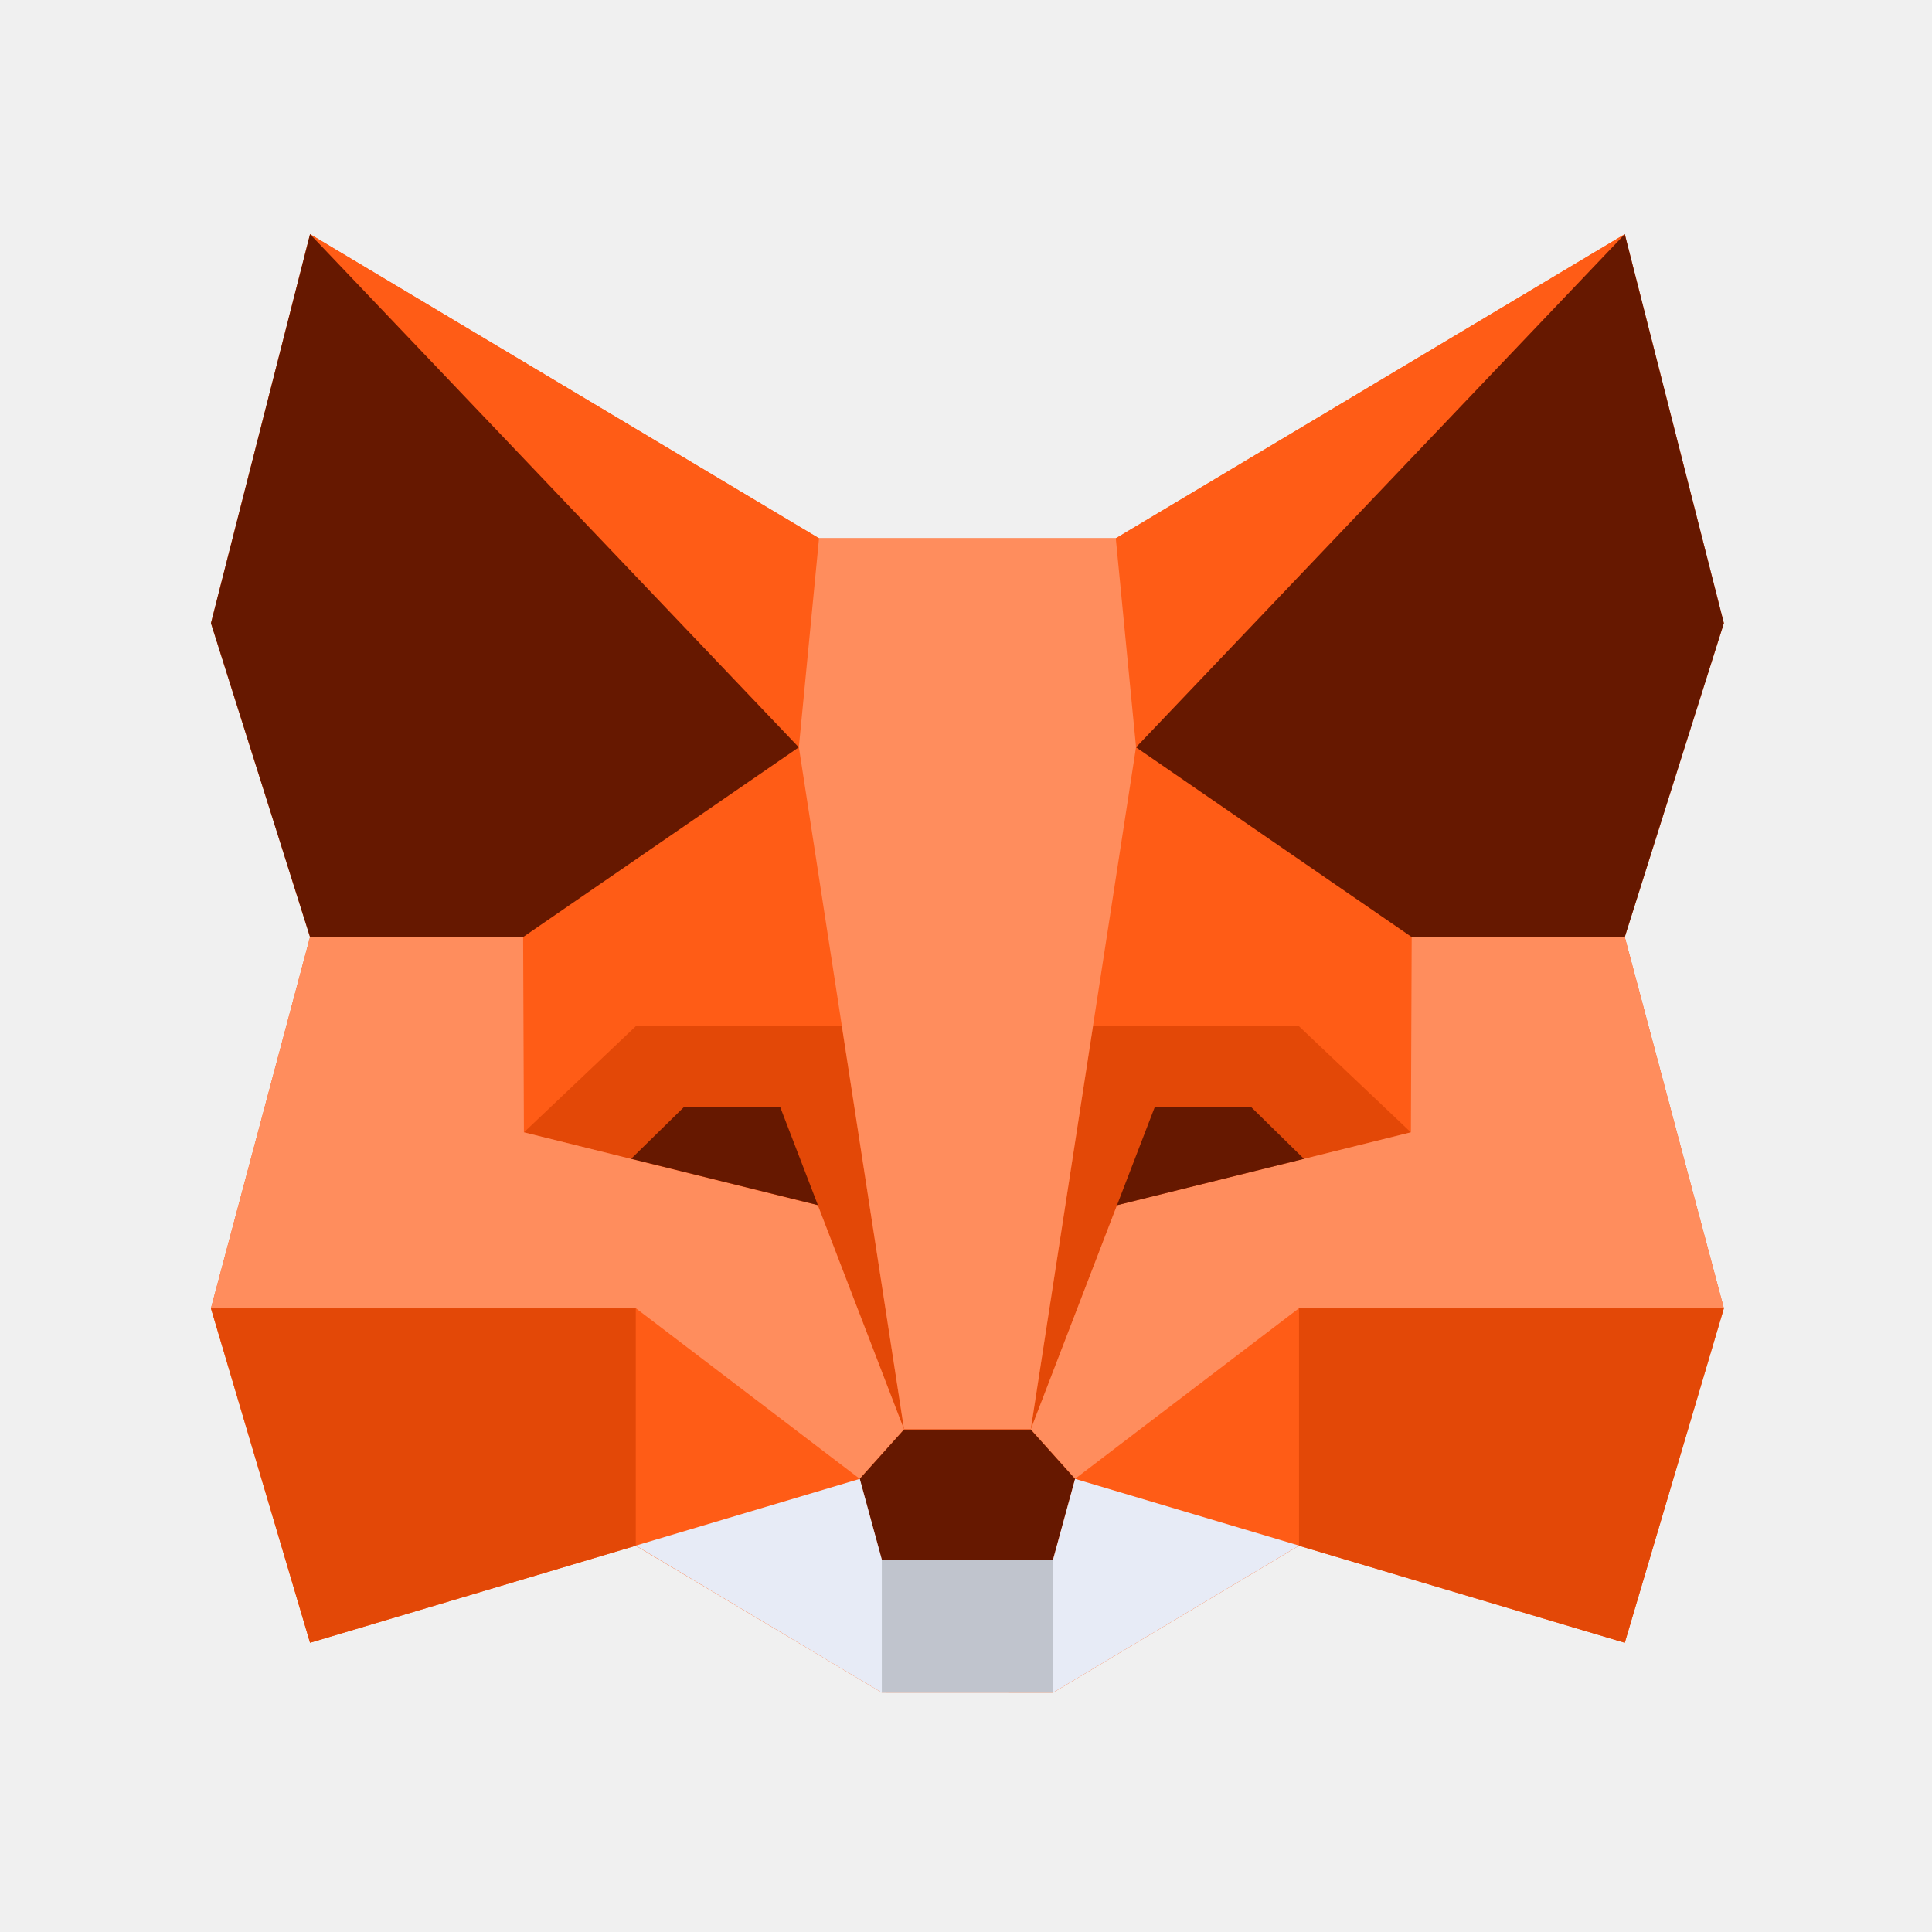
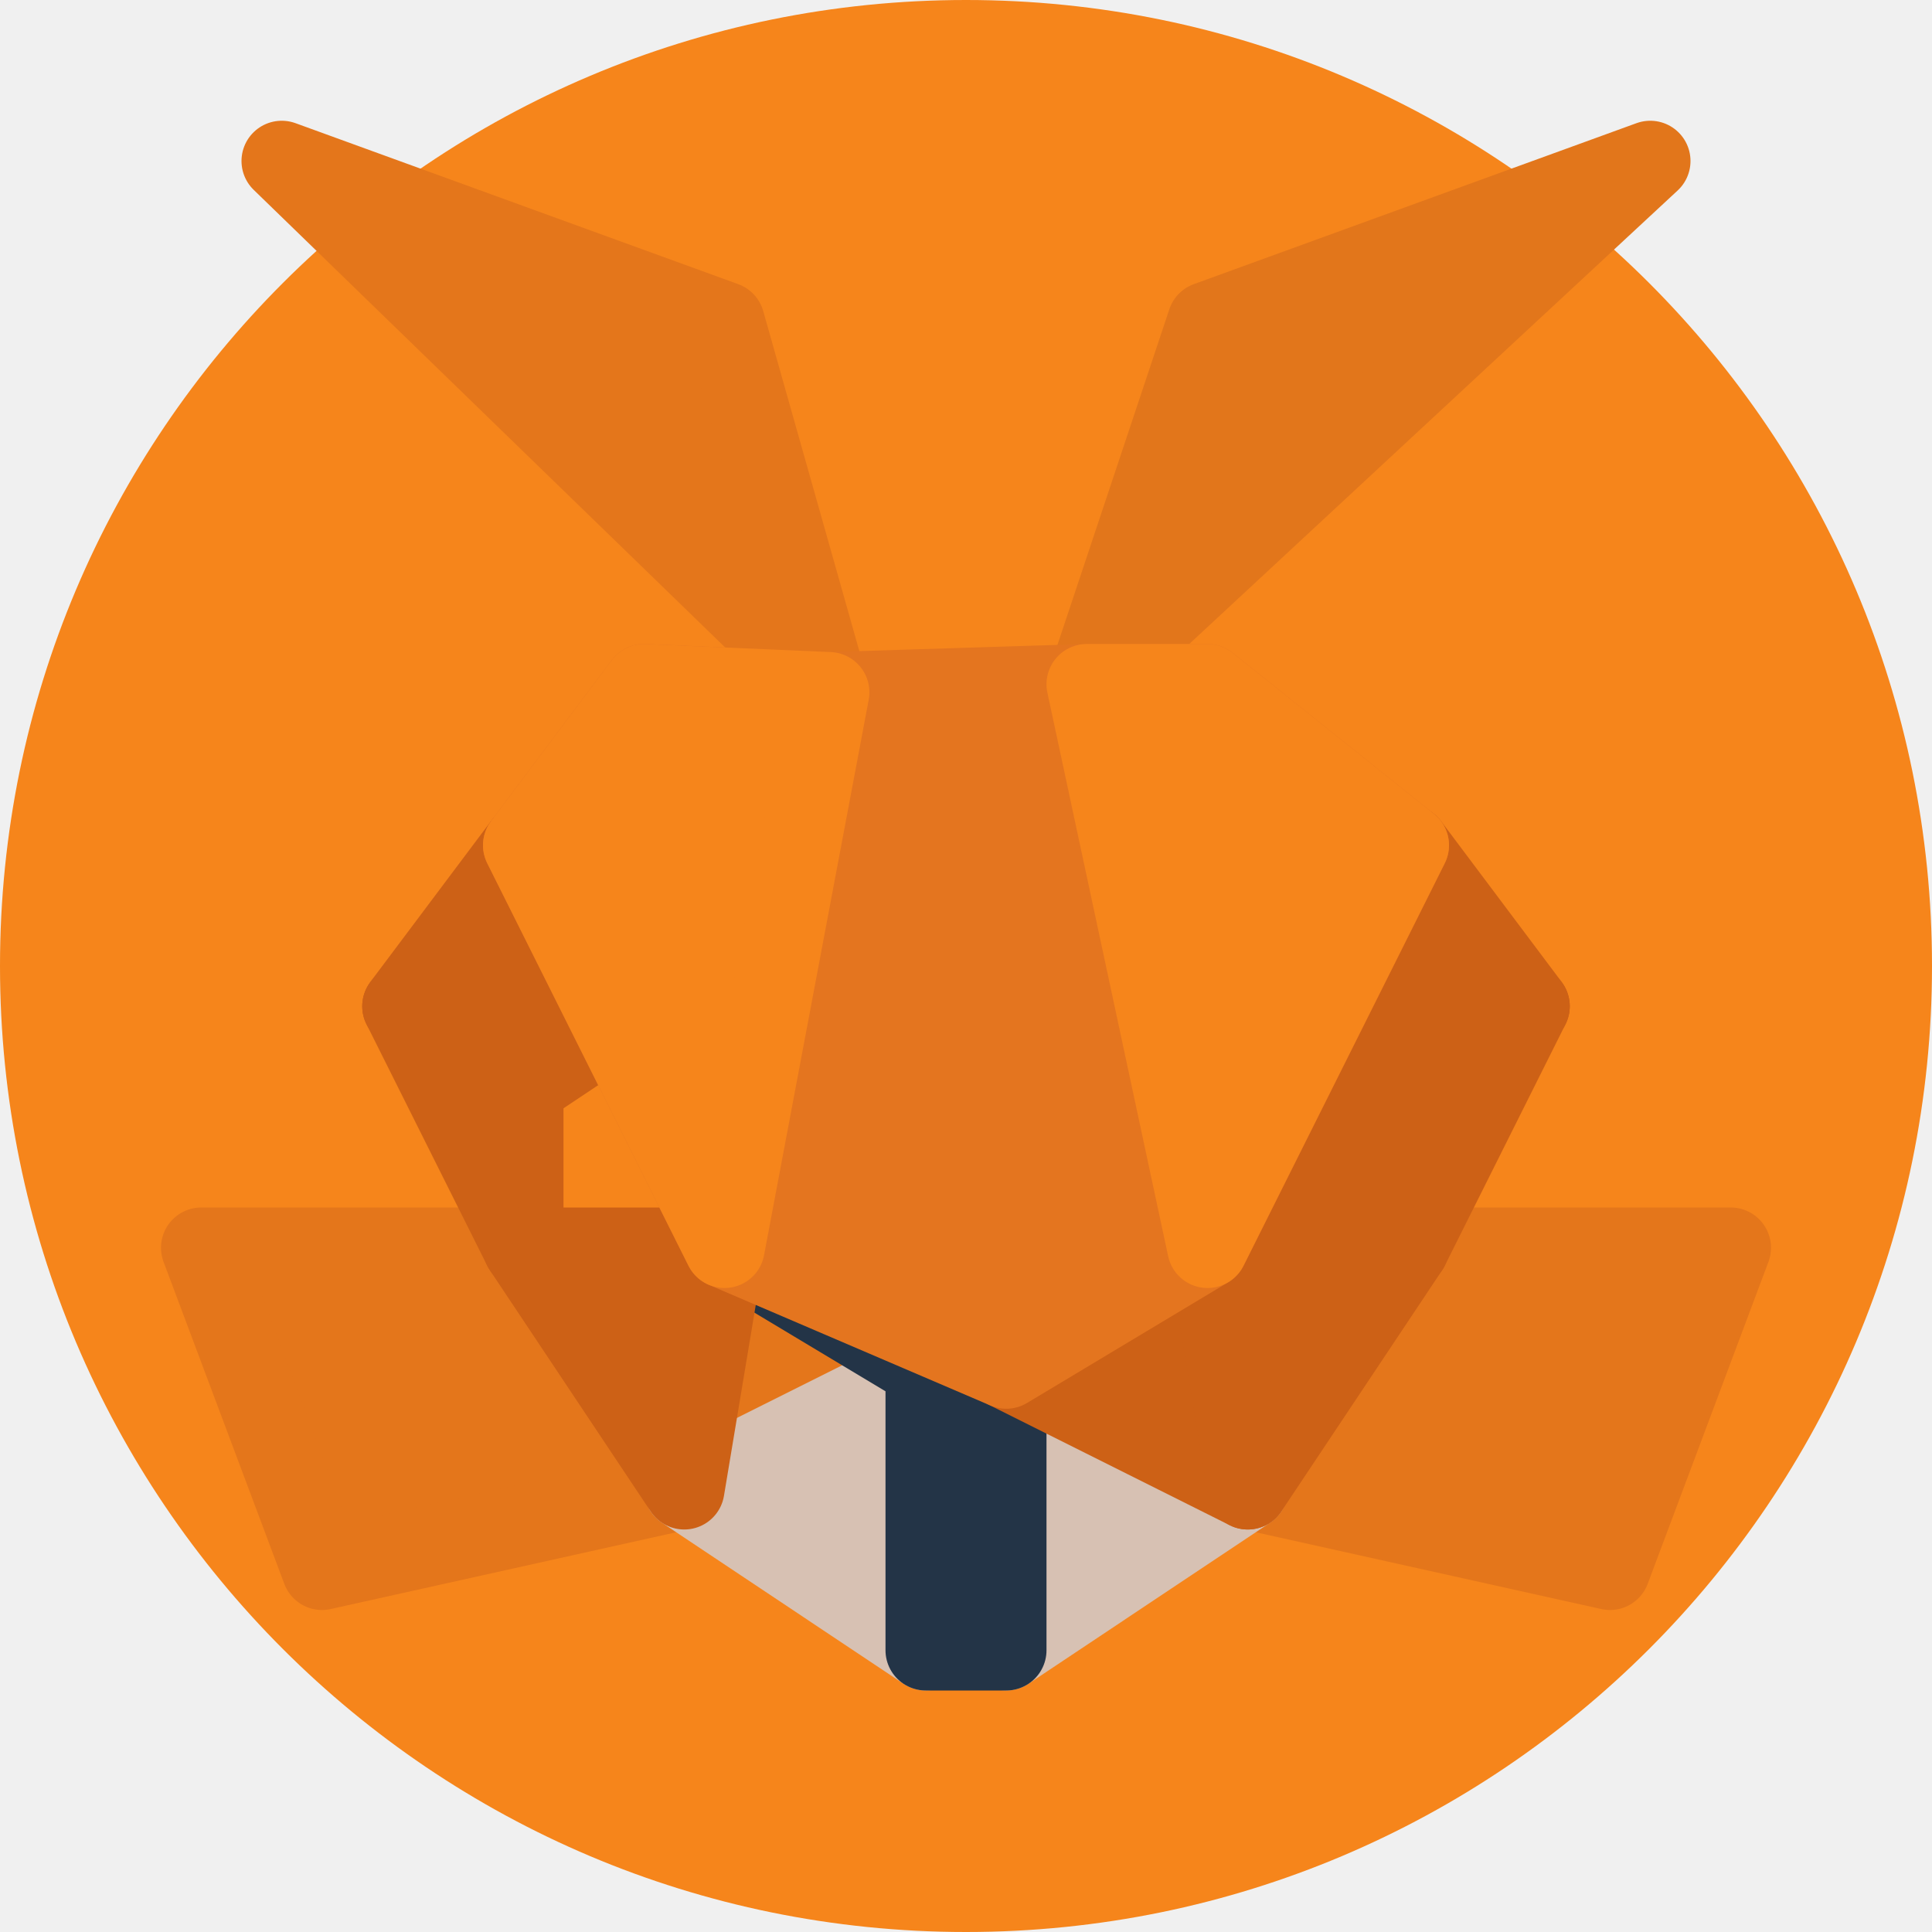
- <svg xmlns="http://www.w3.org/2000/svg" width="1025" height="1025" viewBox="0 0 1025 1025" fill="none">
-   <g clip-path="url(#clip0_542_3186)">
-     <path d="M862.005 871.546L689.114 820.065L558.73 898.006L467.763 897.968L337.303 820.065L164.488 871.546L111.92 694.087L164.488 497.133L111.92 330.613L164.488 124.233L434.526 285.567H591.967L862.005 124.233L914.573 330.613L862.005 497.133L914.573 694.087L862.005 871.546Z" fill="#FF5C16" />
-     <path d="M164.527 124.233L434.566 285.68L423.826 396.479L164.527 124.233Z" fill="#FF5C16" />
-     <path d="M337.34 694.163L456.155 784.672L337.34 820.065V694.163Z" fill="#FF5C16" />
-     <path d="M446.659 544.525L423.823 396.554L277.65 497.169L277.574 497.132V497.207L278.026 600.776L337.302 544.525H337.34H446.659Z" fill="#FF5C16" />
-     <path d="M862.005 124.233L591.967 285.68L602.669 396.479L862.005 124.233Z" fill="#FF5C16" />
-     <path d="M689.19 694.163L570.375 784.672L689.19 820.065V694.163Z" fill="#FF5C16" />
-     <path d="M748.922 497.207H748.96H748.922V497.132L748.884 497.169L602.711 396.554L579.875 544.525H689.194L748.508 600.776L748.922 497.207Z" fill="#FF5C16" />
-     <path d="M337.303 820.062L164.488 871.544L111.92 694.16H337.303V820.062Z" fill="#E34807" />
-     <path d="M446.623 544.487L479.634 758.4L433.886 639.463L277.953 600.776L337.267 544.487H446.586H446.623Z" fill="#E34807" />
-     <path d="M689.188 820.062L862.003 871.544L914.571 694.16H689.188V820.062Z" fill="#E34807" />
-     <path d="M579.87 544.487L546.859 758.4L592.607 639.463L748.54 600.776L689.189 544.487H579.87Z" fill="#E34807" />
-     <path d="M111.92 694.085L164.488 497.131H277.538L277.952 600.737L433.886 639.424L479.633 758.361L456.119 784.556L337.304 694.047H111.92V694.085Z" fill="#FF8D5D" />
-     <path d="M914.573 694.085L862.004 497.131H748.955L748.54 600.737L592.607 639.424L546.859 758.361L570.374 784.556L689.189 694.047H914.573V694.085Z" fill="#FF8D5D" />
-     <path d="M591.969 285.567H513.249H434.528L423.826 396.366L479.635 758.25H546.862L602.709 396.366L591.969 285.567Z" fill="#FF8D5D" />
-     <path d="M164.488 124.233L111.92 330.613L164.488 497.133H277.538L423.787 396.479L164.488 124.233Z" fill="#661800" />
-     <path d="M413.951 587.451H362.739L334.854 614.781L433.923 639.349L413.951 587.413V587.451Z" fill="#661800" />
-     <path d="M862.006 124.233L914.574 330.613L862.006 497.133H748.956L602.707 396.479L862.006 124.233Z" fill="#661800" />
-     <path d="M612.617 587.451H663.904L691.79 614.819L592.607 639.424L612.617 587.413V587.451Z" fill="#661800" />
-     <path d="M558.692 827.41L570.373 784.635L546.859 758.44H479.594L456.08 784.635L467.762 827.41" fill="#661800" />
-     <path d="M558.689 827.407V898.043H467.76V827.407H558.689Z" fill="#C0C4CD" />
-     <path d="M337.34 819.99L467.837 898.007V827.372L456.155 784.597L337.34 819.99Z" fill="#E7EBF6" />
-     <path d="M689.19 819.99L558.693 898.007V827.372L570.375 784.597L689.19 819.99Z" fill="#E7EBF6" />
-   </g>
-   <defs>
-     <clipPath id="clip0_542_3186">
-       <rect width="1024" height="1024" fill="white" transform="translate(0.986328 0.5)" />
-     </clipPath>
-   </defs>
+ <svg xmlns="http://www.w3.org/2000/svg" width="24" height="24" viewBox="0 0 24 24" fill="none">
+   <rect width="24" height="24" rx="12" fill="#F6851B" />
+   <path d="M20.5 2L13.5 8.5L15 4L20.5 2Z" fill="#E2761B" stroke="#E2761B" stroke-linecap="round" stroke-linejoin="round" />
+   <path d="M3.5 2L10.3 8.6L9 4L3.5 2Z" fill="#E4761B" stroke="#E4761B" stroke-linecap="round" stroke-linejoin="round" />
+   <path d="M17.5 15.5L15.5 18.5L20 19.5L21.5 15.5H17.5Z" fill="#E4761B" stroke="#E4761B" stroke-linecap="round" stroke-linejoin="round" />
+   <path d="M2.5 15.5L4 19.5L8.5 18.5L6.5 15.5H2.5Z" fill="#E4761B" stroke="#E4761B" stroke-linecap="round" stroke-linejoin="round" />
+   <path d="M6.5 10.5L5 12.5L6.5 13.5L6.5 10.5Z" fill="#E4761B" stroke="#E4761B" stroke-linecap="round" stroke-linejoin="round" />
+   <path d="M17.5 10.5L17.5 13.5L19 12.5L17.5 10.5Z" fill="#E4761B" stroke="#E4761B" stroke-linecap="round" stroke-linejoin="round" />
+   <path d="M8.5 18.5L11.5 17L9 15.5L8.5 18.5Z" fill="#E4761B" stroke="#E4761B" stroke-linecap="round" stroke-linejoin="round" />
+   <path d="M12.5 17L15.5 18.5L15 15.5L12.5 17Z" fill="#E4761B" stroke="#E4761B" stroke-linecap="round" stroke-linejoin="round" />
+   <path d="M15.5 18.5L12.5 17L12.5 20.5L15.5 18.5Z" fill="#D7C1B3" stroke="#D7C1B3" stroke-linecap="round" stroke-linejoin="round" />
+   <path d="M8.5 18.5L11.5 20.5V17L8.5 18.5Z" fill="#D7C1B3" stroke="#D7C1B3" stroke-linecap="round" stroke-linejoin="round" />
+   <path d="M11.5 20.5V17L9 15.5H15L12.5 17V20.5H11.5Z" fill="#233447" stroke="#233447" stroke-linecap="round" stroke-linejoin="round" />
+   <path d="M12.5 17L15 15.5L17.5 10.5L19 12.5L17.5 13.5L15.5 18.5L12.5 17Z" fill="#CD6116" stroke="#CD6116" stroke-linecap="round" stroke-linejoin="round" />
+   <path d="M6.5 10.5L8 12.5L6.5 13.5L5 12.5L6.5 10.5Z" fill="#CD6116" stroke="#CD6116" stroke-linecap="round" stroke-linejoin="round" />
+   <path d="M5 12.5L6.5 15.5L6.5 13.5L5 12.5Z" fill="#CD6116" stroke="#CD6116" stroke-linecap="round" stroke-linejoin="round" />
+   <path d="M17.5 13.5L17.5 15.5L19 12.5L17.5 13.5Z" fill="#CD6116" stroke="#CD6116" stroke-linecap="round" stroke-linejoin="round" />
+   <path d="M6.5 15.5L8.5 18.5L9 15.5L6.5 15.5Z" fill="#CD6116" stroke="#CD6116" stroke-linecap="round" stroke-linejoin="round" />
+   <path d="M15 15.5L15.5 18.5L17.5 15.5H15Z" fill="#CD6116" stroke="#CD6116" stroke-linecap="round" stroke-linejoin="round" />
+   <path d="M17.5 10.5L15 15.5L12.5 17L9 15.5L6.5 10.5L8 8.5L10.3 8.6L13.5 8.5L15 8.5L17.5 10.5Z" fill="#E4751F" stroke="#E4751F" stroke-linecap="round" stroke-linejoin="round" />
+   <path d="M6.5 10.5L8 8.5L10.3 8.6L9 15.5L6.5 10.5Z" fill="#F6851B" stroke="#F6851B" stroke-linecap="round" stroke-linejoin="round" />
+   <path d="M17.5 10.5L15 8.5L13.5 8.5L15 15.5L17.5 10.5Z" fill="#F6851B" stroke="#F6851B" stroke-linecap="round" stroke-linejoin="round" />
</svg>
